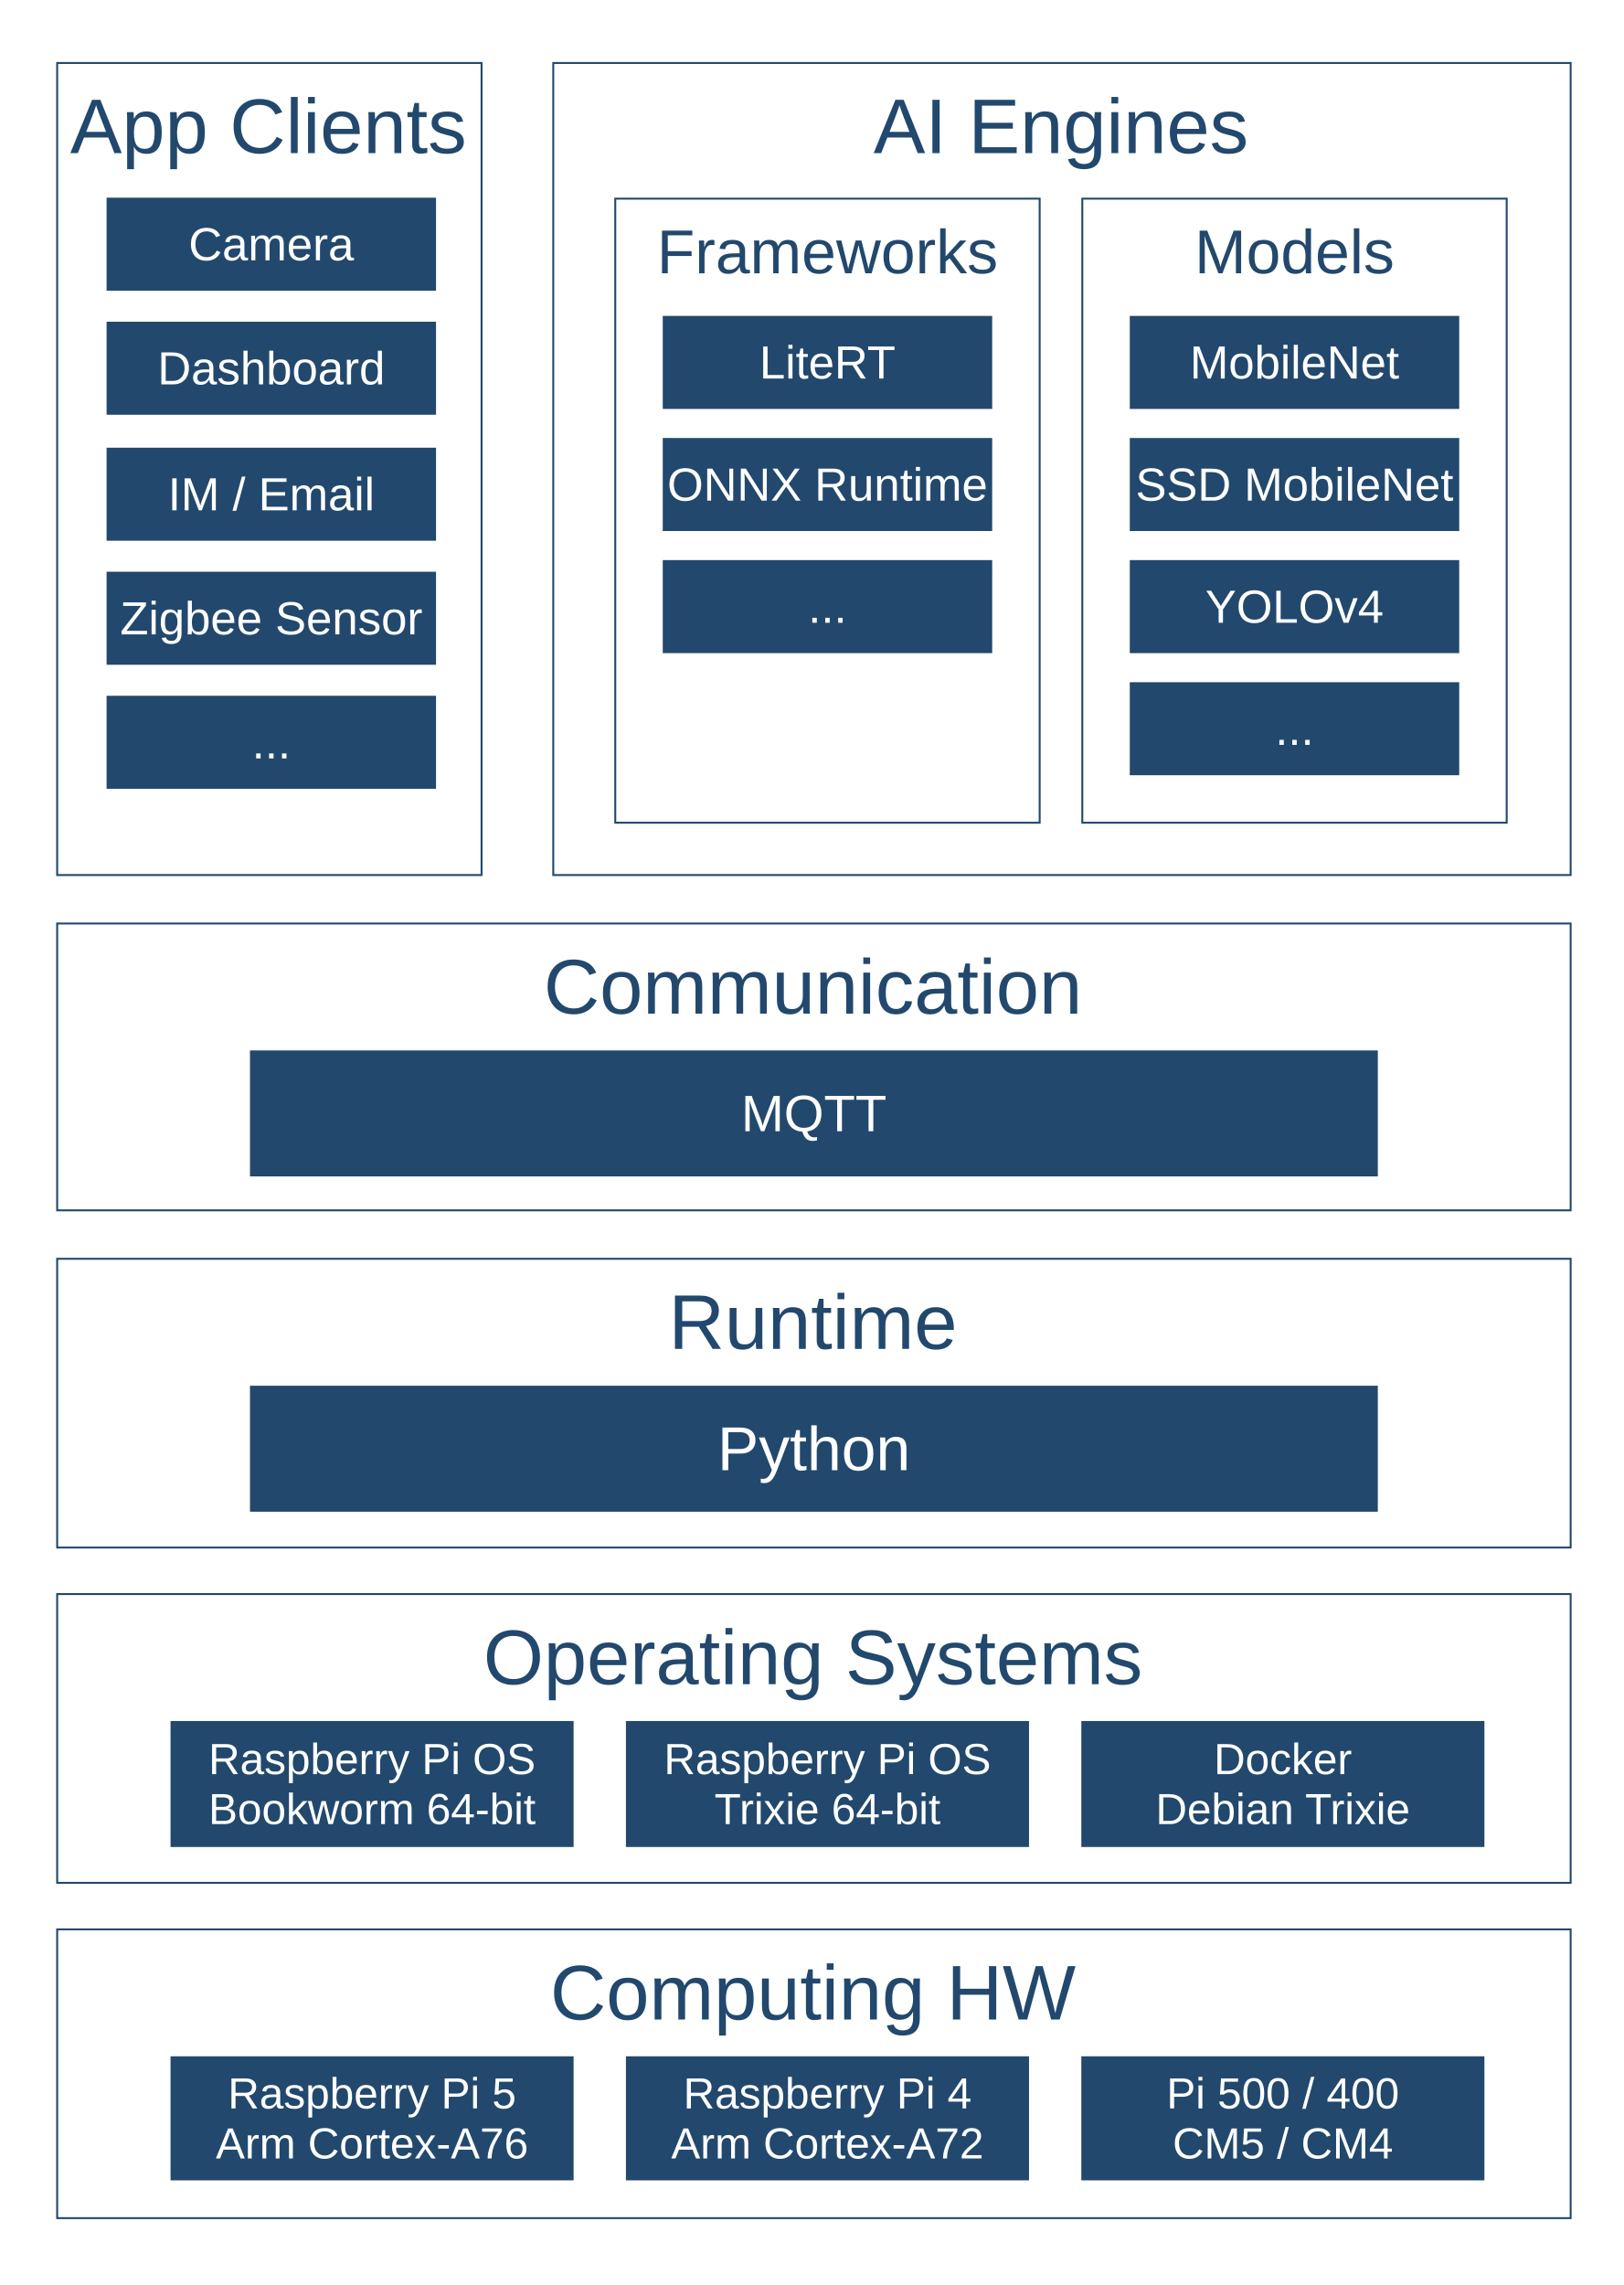
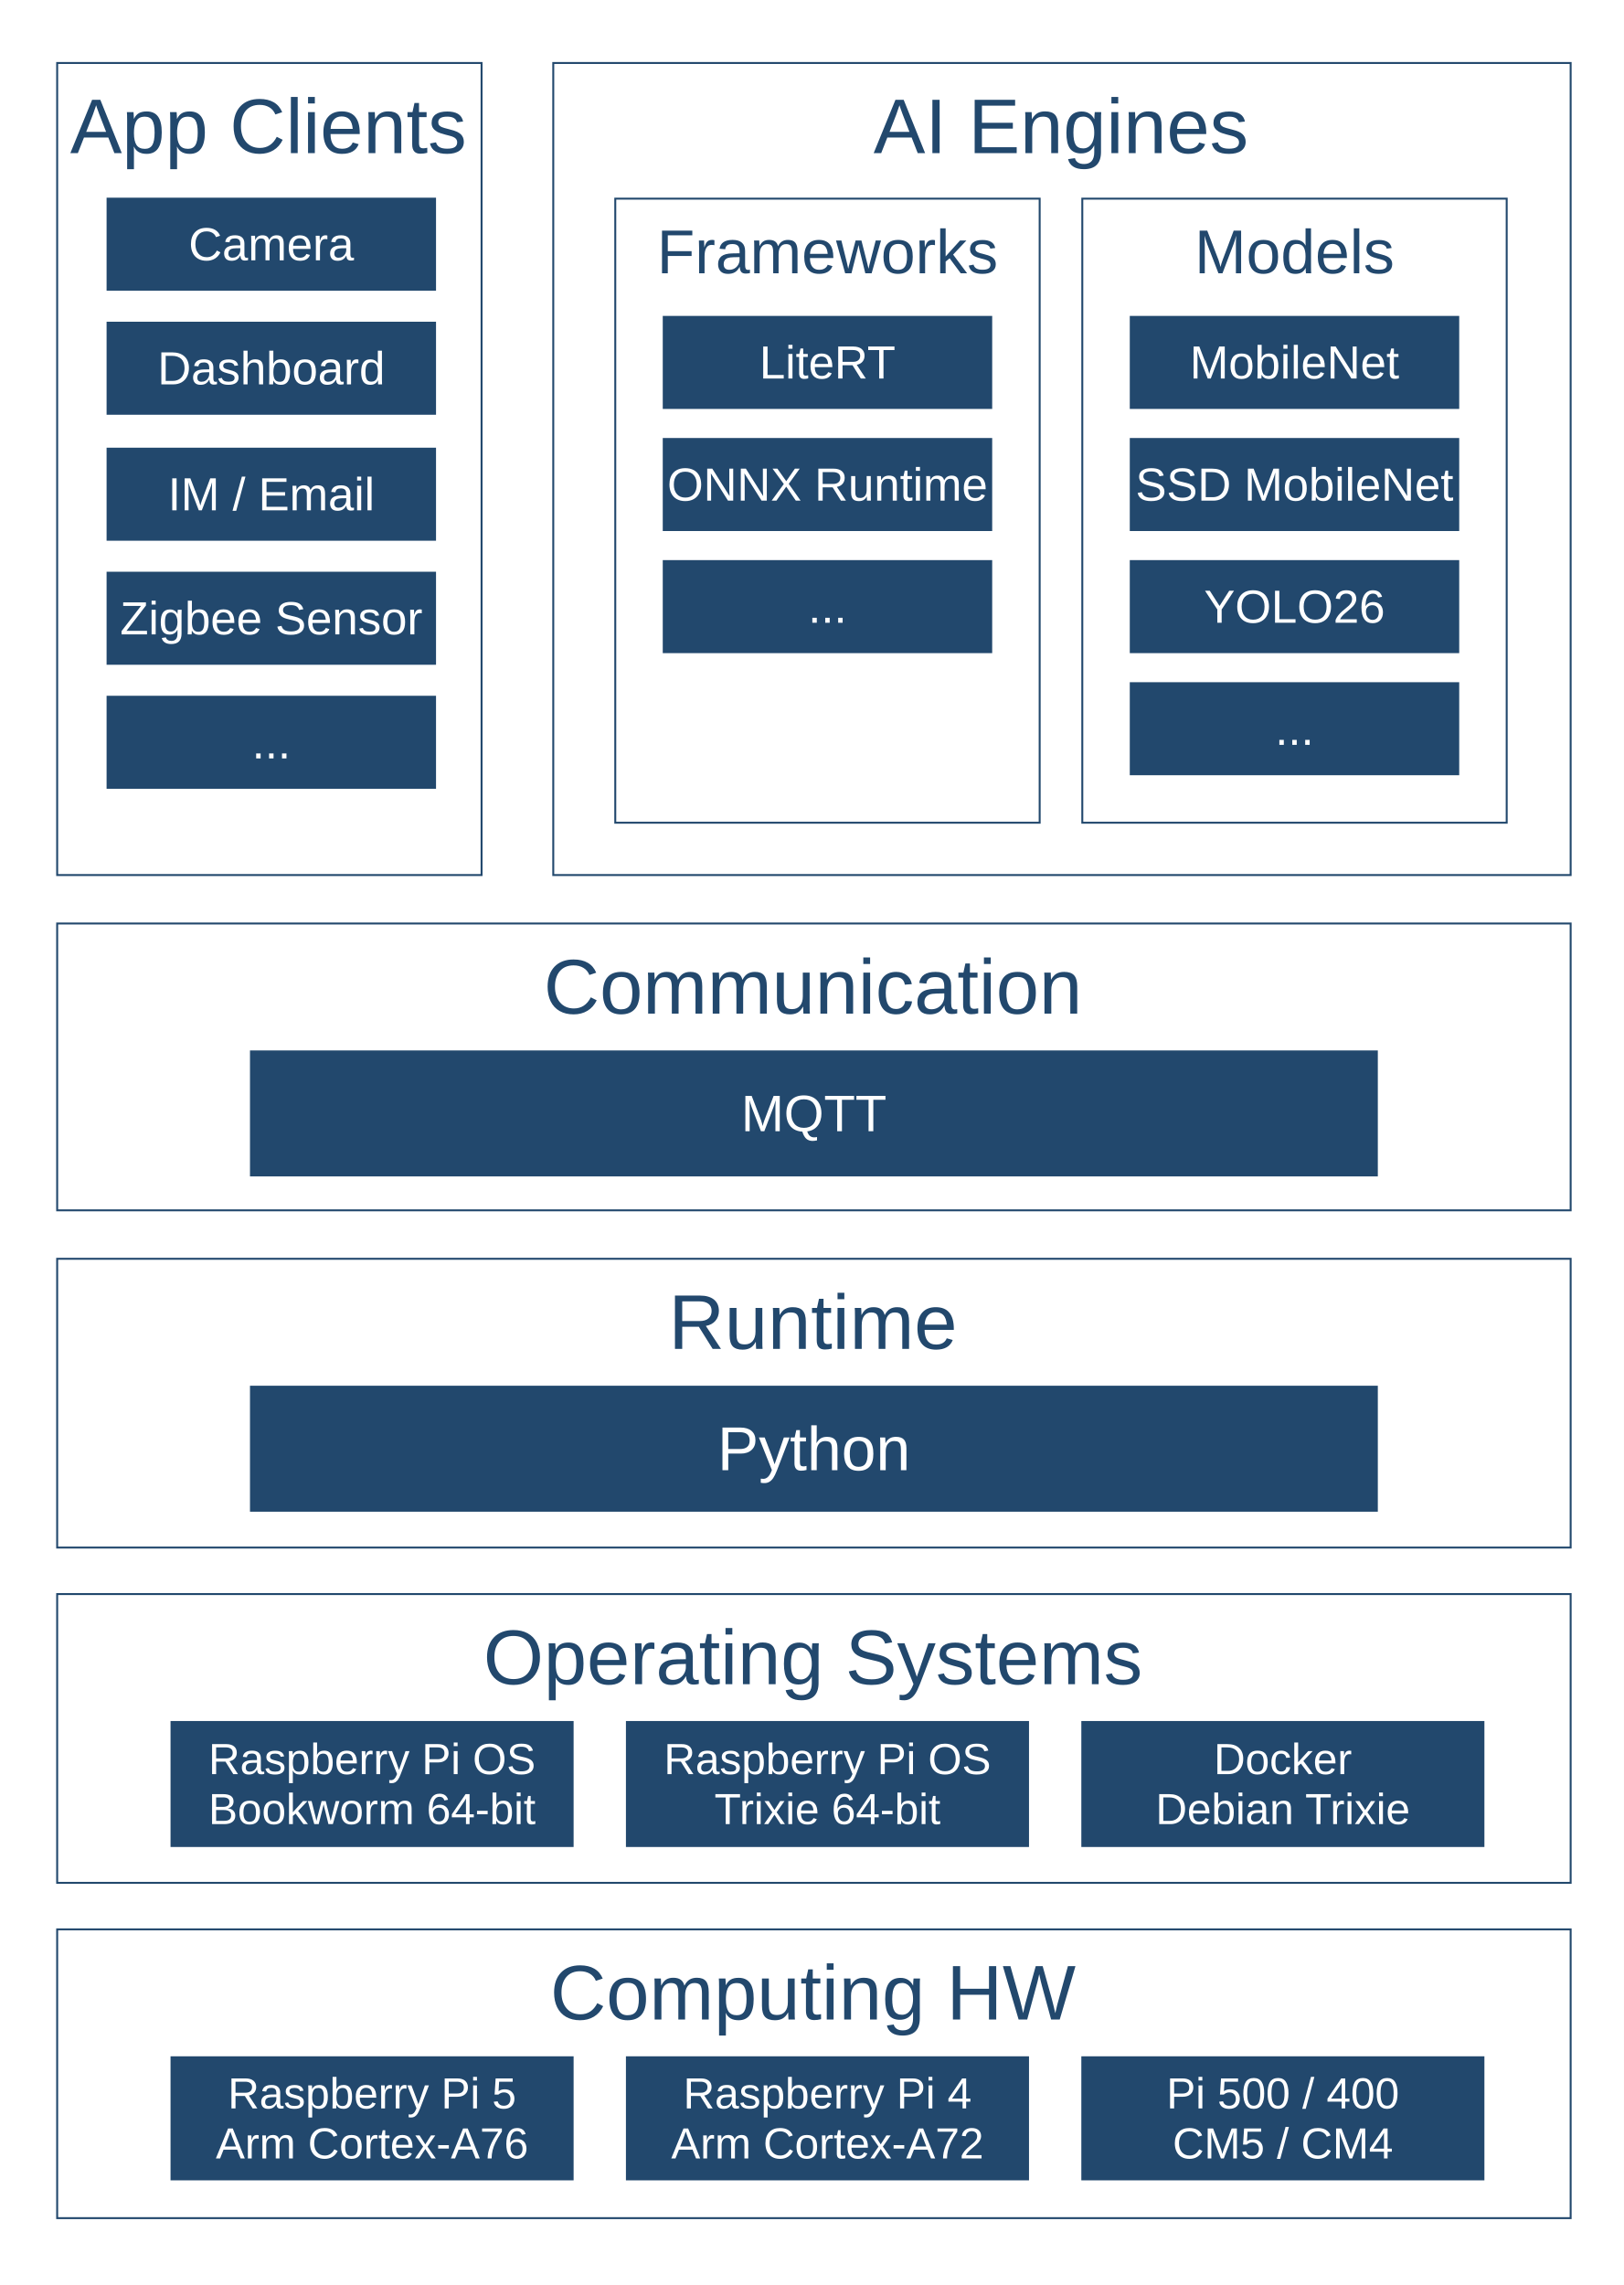
<svg xmlns="http://www.w3.org/2000/svg" width="838" height="1179" viewBox="0 0 838 1179" font-family="Calibri, Carlito, 'Segoe UI', 'Helvetica Neue', Arial, sans-serif">
  <rect width="838" height="1179" fill="#FFFFFF" />
  <rect x="29.5" y="32.5" width="219" height="419" fill="none" stroke="#22486D" />
  <text x="138.5" y="79" font-size="40.0" fill="#22486D" text-anchor="middle">App Clients</text>
  <rect x="55" y="102" width="170" height="48" fill="#22486D" />
  <text x="140.0" y="126.0" font-size="24.0" fill="#FFFFFF" text-anchor="middle" dominant-baseline="central">Camera</text>
  <rect x="55" y="166" width="170" height="48" fill="#22486D" />
  <text x="140.0" y="190.0" font-size="24.0" fill="#FFFFFF" text-anchor="middle" dominant-baseline="central">Dashboard</text>
  <rect x="55" y="231" width="170" height="48" fill="#22486D" />
  <text x="140.0" y="255.0" font-size="24.0" fill="#FFFFFF" text-anchor="middle" dominant-baseline="central">IM / Email</text>
  <rect x="55" y="295" width="170" height="48" fill="#22486D" />
  <text x="140.0" y="319.0" font-size="24.0" fill="#FFFFFF" text-anchor="middle" dominant-baseline="central">Zigbee Sensor</text>
  <rect x="55" y="359" width="170" height="48" fill="#22486D" />
  <text x="140.0" y="383.0" font-size="24.0" fill="#FFFFFF" text-anchor="middle" dominant-baseline="central">...</text>
  <rect x="285.5" y="32.5" width="525" height="419" fill="none" stroke="#22486D" />
  <text x="547.5" y="79" font-size="40.0" fill="#22486D" text-anchor="middle">AI Engines</text>
  <rect x="317.5" y="102.5" width="219" height="322" fill="none" stroke="#22486D" />
  <text x="427.0" y="141" font-size="32.0" fill="#22486D" text-anchor="middle">Frameworks</text>
  <rect x="342" y="163" width="170" height="48" fill="#22486D" />
  <text x="427.0" y="187.0" font-size="24.0" fill="#FFFFFF" text-anchor="middle" dominant-baseline="central">LiteRT</text>
  <rect x="342" y="226" width="170" height="48" fill="#22486D" />
  <text x="427.0" y="250.0" font-size="24.0" fill="#FFFFFF" text-anchor="middle" dominant-baseline="central">ONNX Runtime</text>
  <rect x="342" y="289" width="170" height="48" fill="#22486D" />
  <text x="427.0" y="313.0" font-size="24.0" fill="#FFFFFF" text-anchor="middle" dominant-baseline="central">...</text>
  <rect x="558.5" y="102.5" width="219" height="322" fill="none" stroke="#22486D" />
  <text x="668.0" y="141" font-size="32.0" fill="#22486D" text-anchor="middle">Models</text>
  <rect x="583" y="163" width="170" height="48" fill="#22486D" />
  <text x="668.0" y="187.0" font-size="24.0" fill="#FFFFFF" text-anchor="middle" dominant-baseline="central">MobileNet</text>
  <rect x="583" y="226" width="170" height="48" fill="#22486D" />
  <text x="668.0" y="250.0" font-size="24.0" fill="#FFFFFF" text-anchor="middle" dominant-baseline="central">SSD MobileNet</text>
  <rect x="583" y="289" width="170" height="48" fill="#22486D" />
-   <text x="668.0" y="313.0" font-size="24.0" fill="#FFFFFF" text-anchor="middle" dominant-baseline="central">YOLOv4</text>
+   <text x="668.0" y="313.0" font-size="24.0" fill="#FFFFFF" text-anchor="middle" dominant-baseline="central">YOLO26</text>
  <rect x="583" y="352" width="170" height="48" fill="#22486D" />
  <text x="668.0" y="376.0" font-size="24.0" fill="#FFFFFF" text-anchor="middle" dominant-baseline="central">...</text>
  <rect x="29.5" y="476.5" width="781" height="148" fill="none" stroke="#22486D" />
  <text x="419.5" y="523" font-size="40.0" fill="#22486D" text-anchor="middle">Communication</text>
  <rect x="129" y="542" width="582" height="65" fill="#22486D" />
  <text x="420.0" y="574.5" font-size="26.5" fill="#FFFFFF" text-anchor="middle" dominant-baseline="central">MQTT</text>
  <rect x="29.5" y="649.5" width="781" height="149" fill="none" stroke="#22486D" />
  <text x="419.5" y="696" font-size="40.0" fill="#22486D" text-anchor="middle">Runtime</text>
  <rect x="129" y="715" width="582" height="65" fill="#22486D" />
  <text x="420.0" y="747.5" font-size="32.0" fill="#FFFFFF" text-anchor="middle" dominant-baseline="central">Python</text>
  <rect x="29.5" y="822.5" width="781" height="149" fill="none" stroke="#22486D" />
  <text x="419.5" y="869" font-size="40.0" fill="#22486D" text-anchor="middle">Operating Systems</text>
  <rect x="88" y="888" width="208" height="65" fill="#22486D" />
  <text x="192.0" y="907.6" font-size="22.5" fill="#FFFFFF" text-anchor="middle" dominant-baseline="central">Raspberry Pi OS</text>
  <text x="192.0" y="933.4" font-size="22.5" fill="#FFFFFF" text-anchor="middle" dominant-baseline="central">Bookworm 64-bit</text>
  <rect x="323" y="888" width="208" height="65" fill="#22486D" />
  <text x="427.0" y="907.6" font-size="22.5" fill="#FFFFFF" text-anchor="middle" dominant-baseline="central">Raspberry Pi OS</text>
  <text x="427.0" y="933.4" font-size="22.5" fill="#FFFFFF" text-anchor="middle" dominant-baseline="central">Trixie 64-bit</text>
  <rect x="558" y="888" width="208" height="65" fill="#22486D" />
  <text x="662.0" y="907.6" font-size="22.5" fill="#FFFFFF" text-anchor="middle" dominant-baseline="central">Docker</text>
  <text x="662.0" y="933.4" font-size="22.5" fill="#FFFFFF" text-anchor="middle" dominant-baseline="central">Debian Trixie</text>
  <rect x="29.5" y="995.5" width="781" height="149" fill="none" stroke="#22486D" />
  <text x="419.5" y="1042" font-size="40.0" fill="#22486D" text-anchor="middle">Computing HW</text>
  <rect x="88" y="1061" width="208" height="64" fill="#22486D" />
  <text x="192.0" y="1080.1" font-size="22.5" fill="#FFFFFF" text-anchor="middle" dominant-baseline="central">Raspberry Pi 5</text>
  <text x="192.0" y="1105.9" font-size="22.5" fill="#FFFFFF" text-anchor="middle" dominant-baseline="central">Arm Cortex-A76</text>
  <rect x="323" y="1061" width="208" height="64" fill="#22486D" />
  <text x="427.0" y="1080.1" font-size="22.5" fill="#FFFFFF" text-anchor="middle" dominant-baseline="central">Raspberry Pi 4</text>
  <text x="427.0" y="1105.9" font-size="22.5" fill="#FFFFFF" text-anchor="middle" dominant-baseline="central">Arm Cortex-A72</text>
  <rect x="558" y="1061" width="208" height="64" fill="#22486D" />
  <text x="662.0" y="1080.1" font-size="22.5" fill="#FFFFFF" text-anchor="middle" dominant-baseline="central">Pi 500 / 400</text>
  <text x="662.0" y="1105.9" font-size="22.5" fill="#FFFFFF" text-anchor="middle" dominant-baseline="central">CM5 / CM4</text>
</svg>
